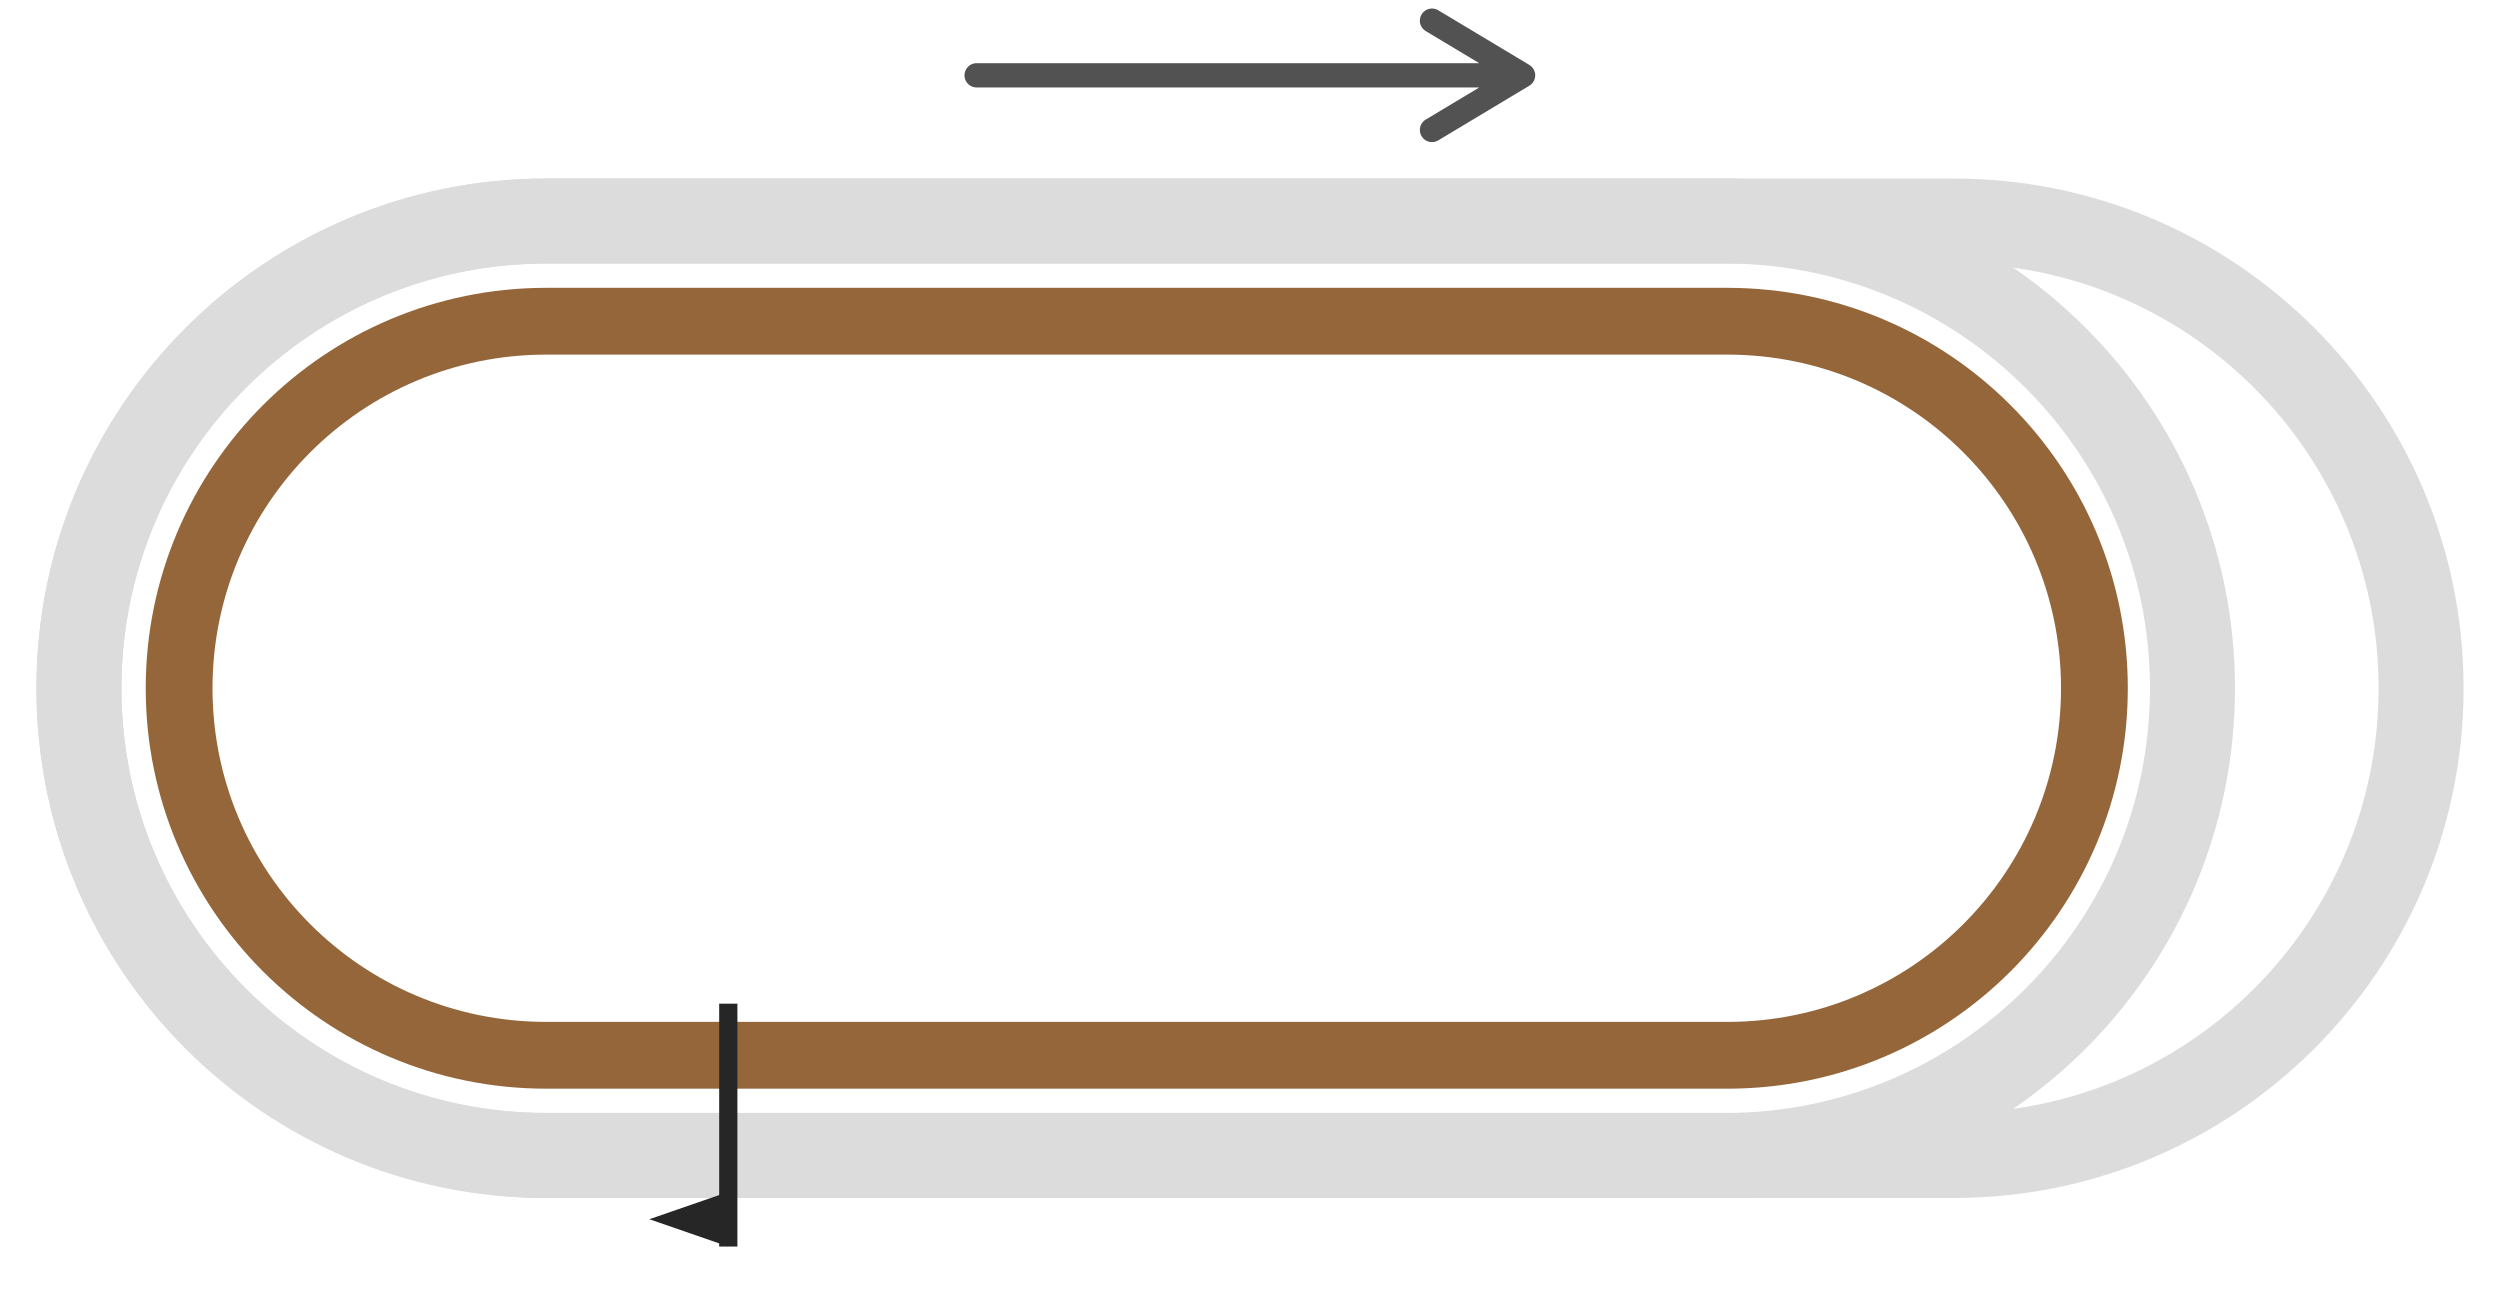
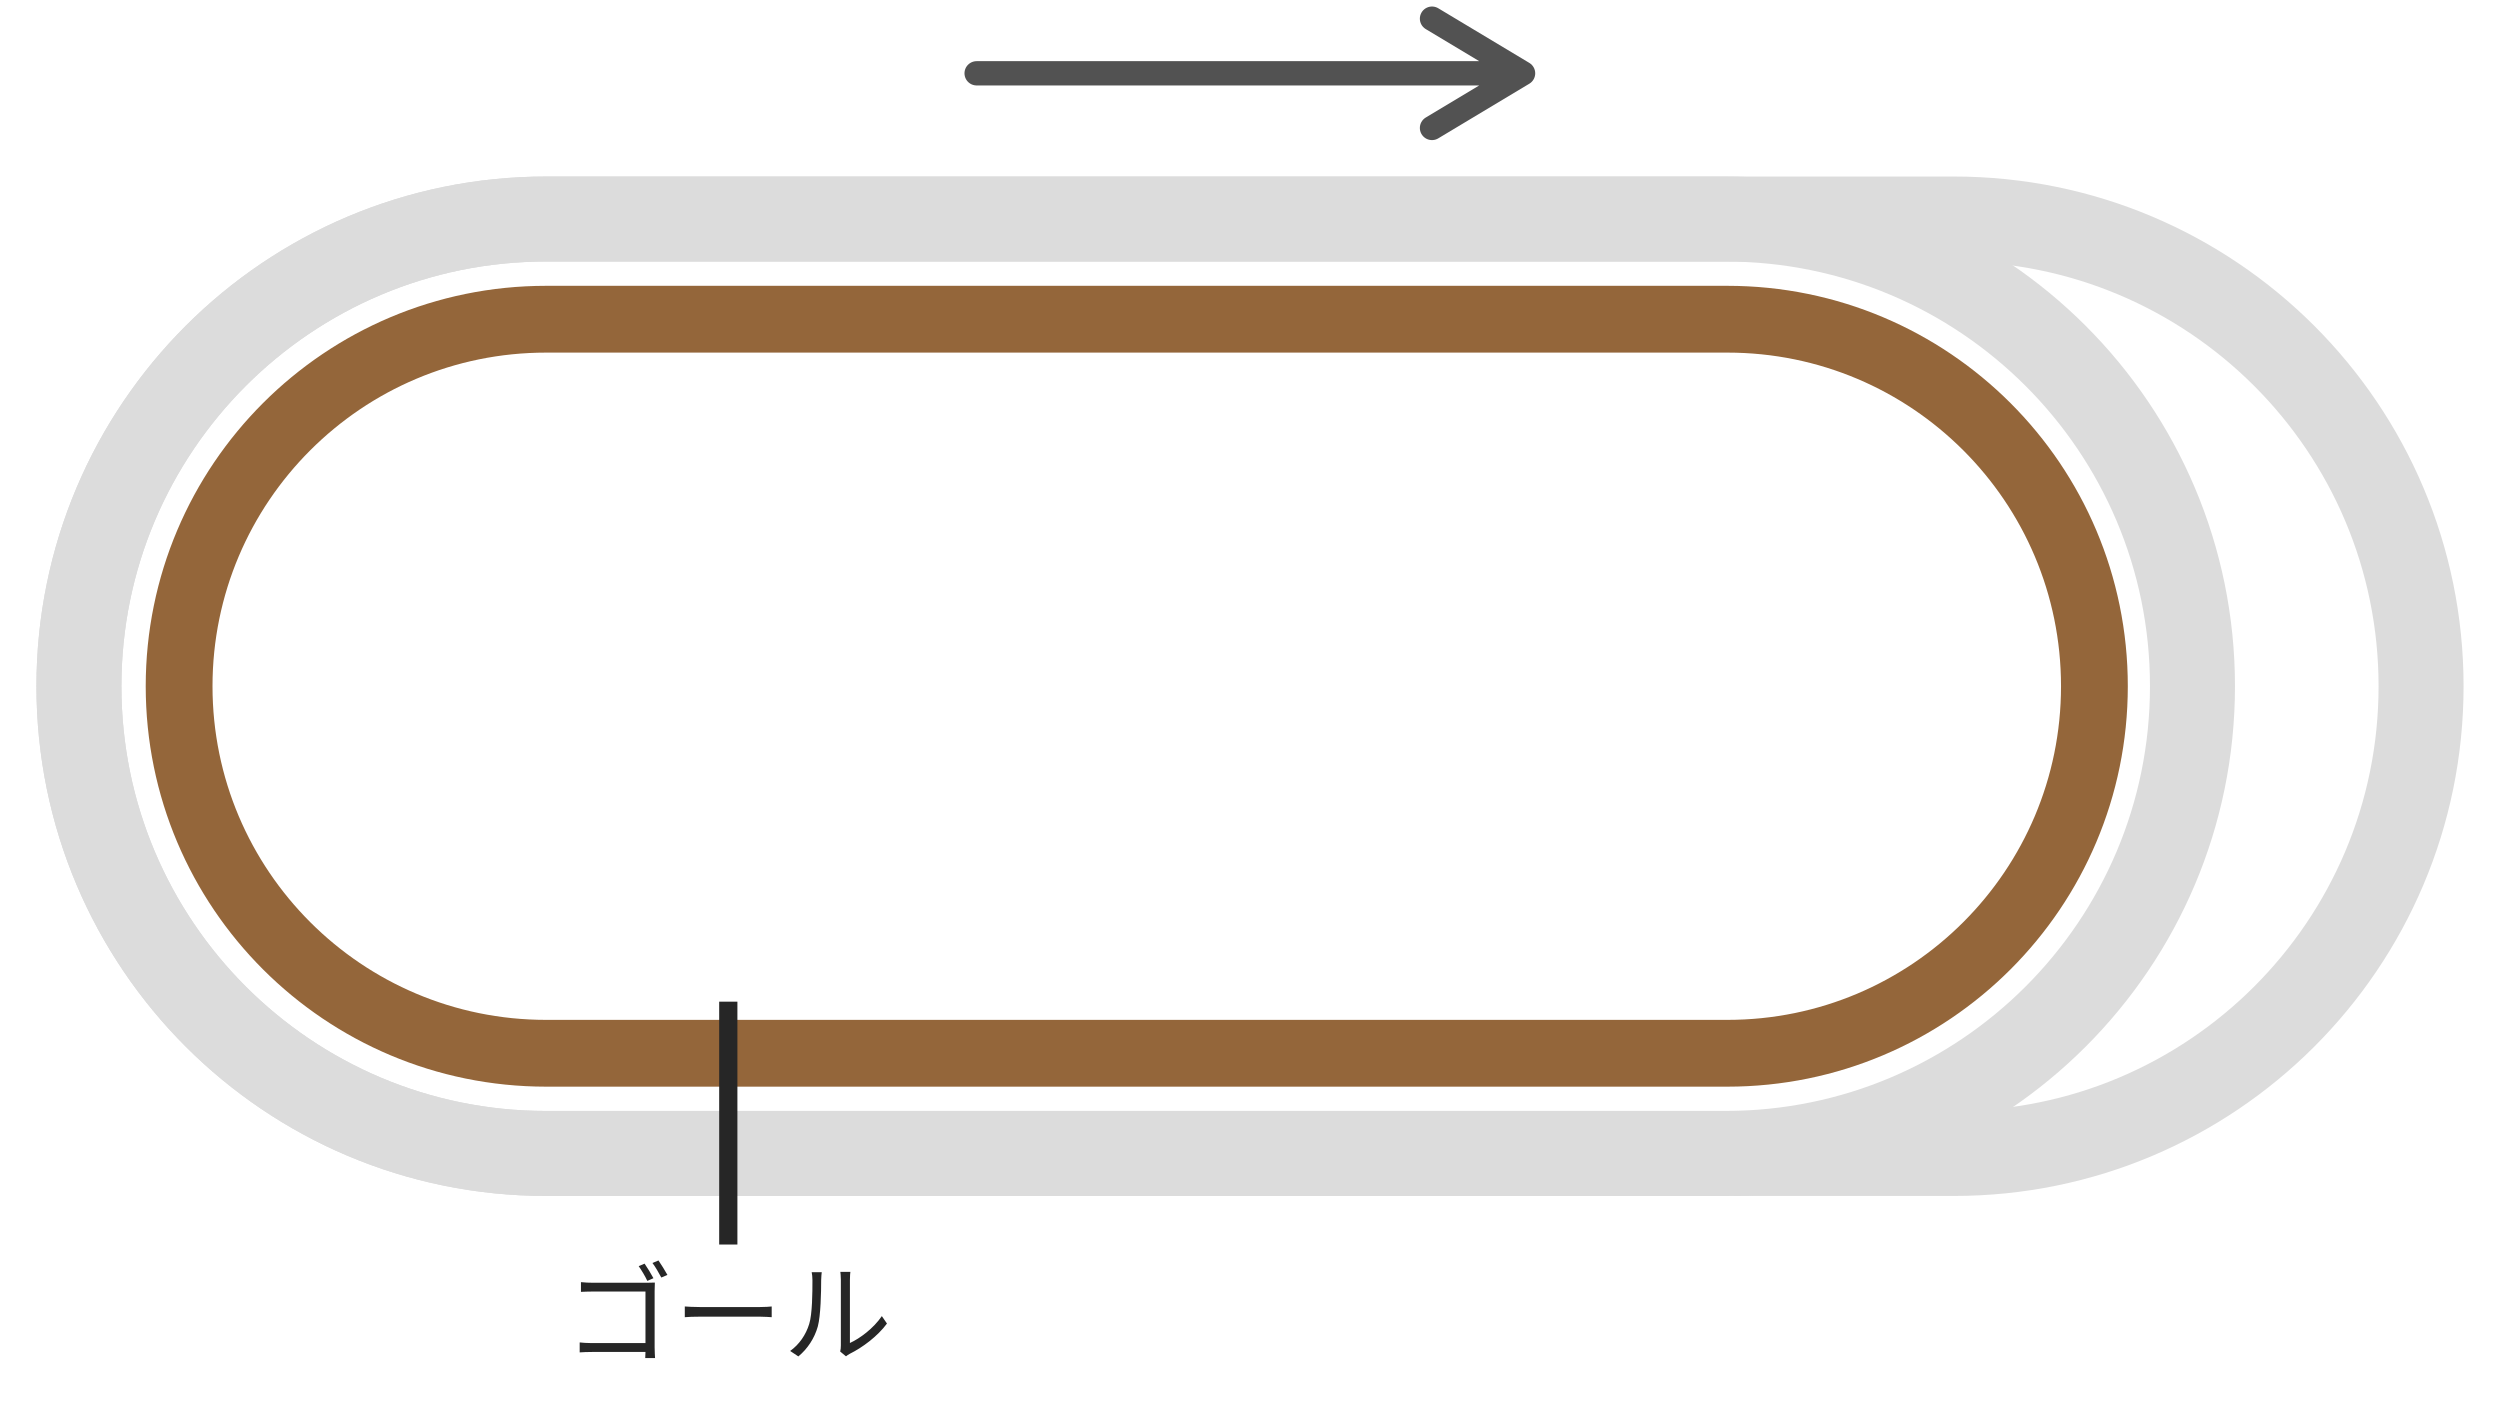
- <svg xmlns="http://www.w3.org/2000/svg" width="247" height="130" viewBox="-239.9 -225.9 823.5 431.8">
+ <svg xmlns="http://www.w3.org/2000/svg" width="247" height="141" viewBox="-239.9 -225.9 823.5 469.8">
  <g transform="scale(-1 1)">
    <path d="M-403.7 153.9L60 153.9A153.9 153.9 0 0 0 60 -153.9L-403.7 -153.9A153.9 153.9 0 0 0 -403.7 153.9Z" fill="none" stroke="#dcdcdc" stroke-width="28" />
    <path d="M-328.4 153.9L60 153.9A153.9 153.9 0 0 0 60 -153.9L-328.4 -153.9A153.9 153.9 0 0 0 -328.4 153.9Z" fill="none" stroke="#dcdcdc" stroke-width="28" />
    <path d="M-329.1 120.9L60 120.9A120.9 120.9 0 0 0 60 -120.9L-329.1 -120.9A120.9 120.9 0 0 0 -329.1 120.9Z" fill="none" stroke="#94663a" stroke-width="22" />
    <path d="M-81.8 -201.9H-261.8M-231.8 -219.9L-261.8 -201.9L-231.8 -183.9" fill="none" stroke="#525252" stroke-width="8" stroke-linecap="round" stroke-linejoin="round" />
    <path d="M0 103.9V183.9" stroke="#262626" stroke-width="6" />
-     <path d="M0 183.9l26 -9l-26 -9Z" fill="#262626" />
  </g>
+   <text x="0" y="219.9" font-size="36" text-anchor="middle" fill="#262626" font-family="sans-serif">ゴール</text>
</svg>
